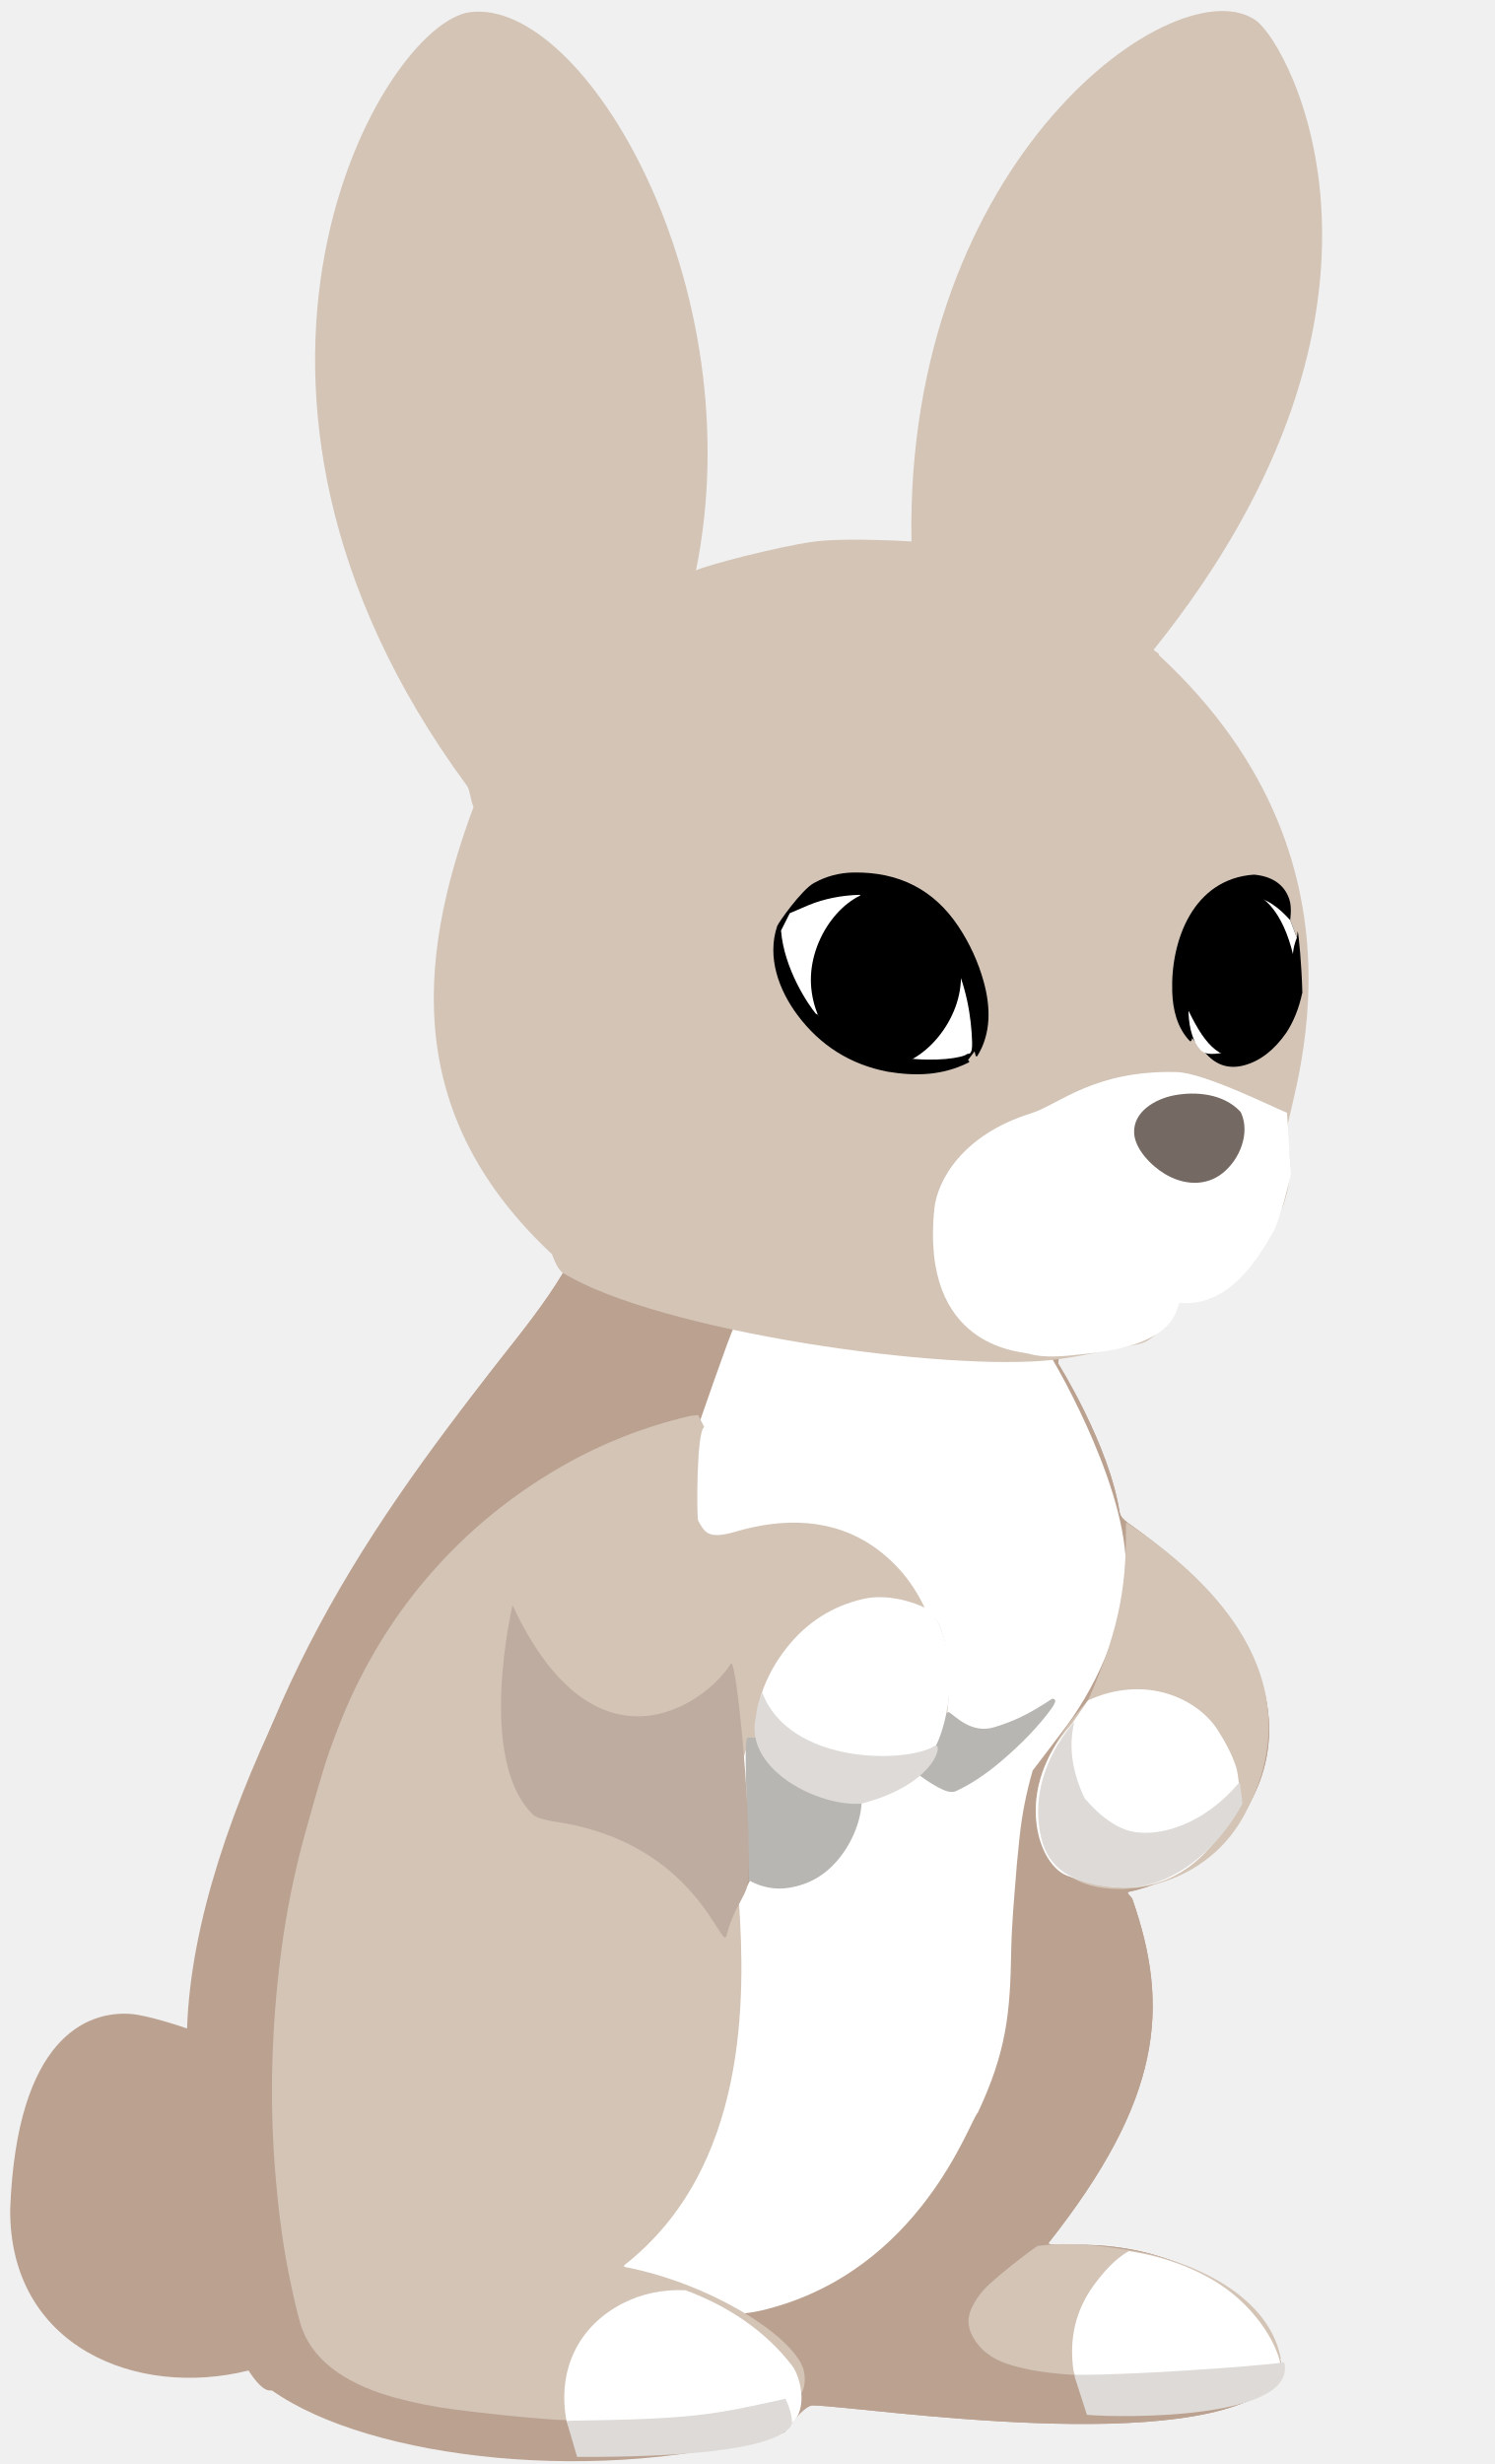
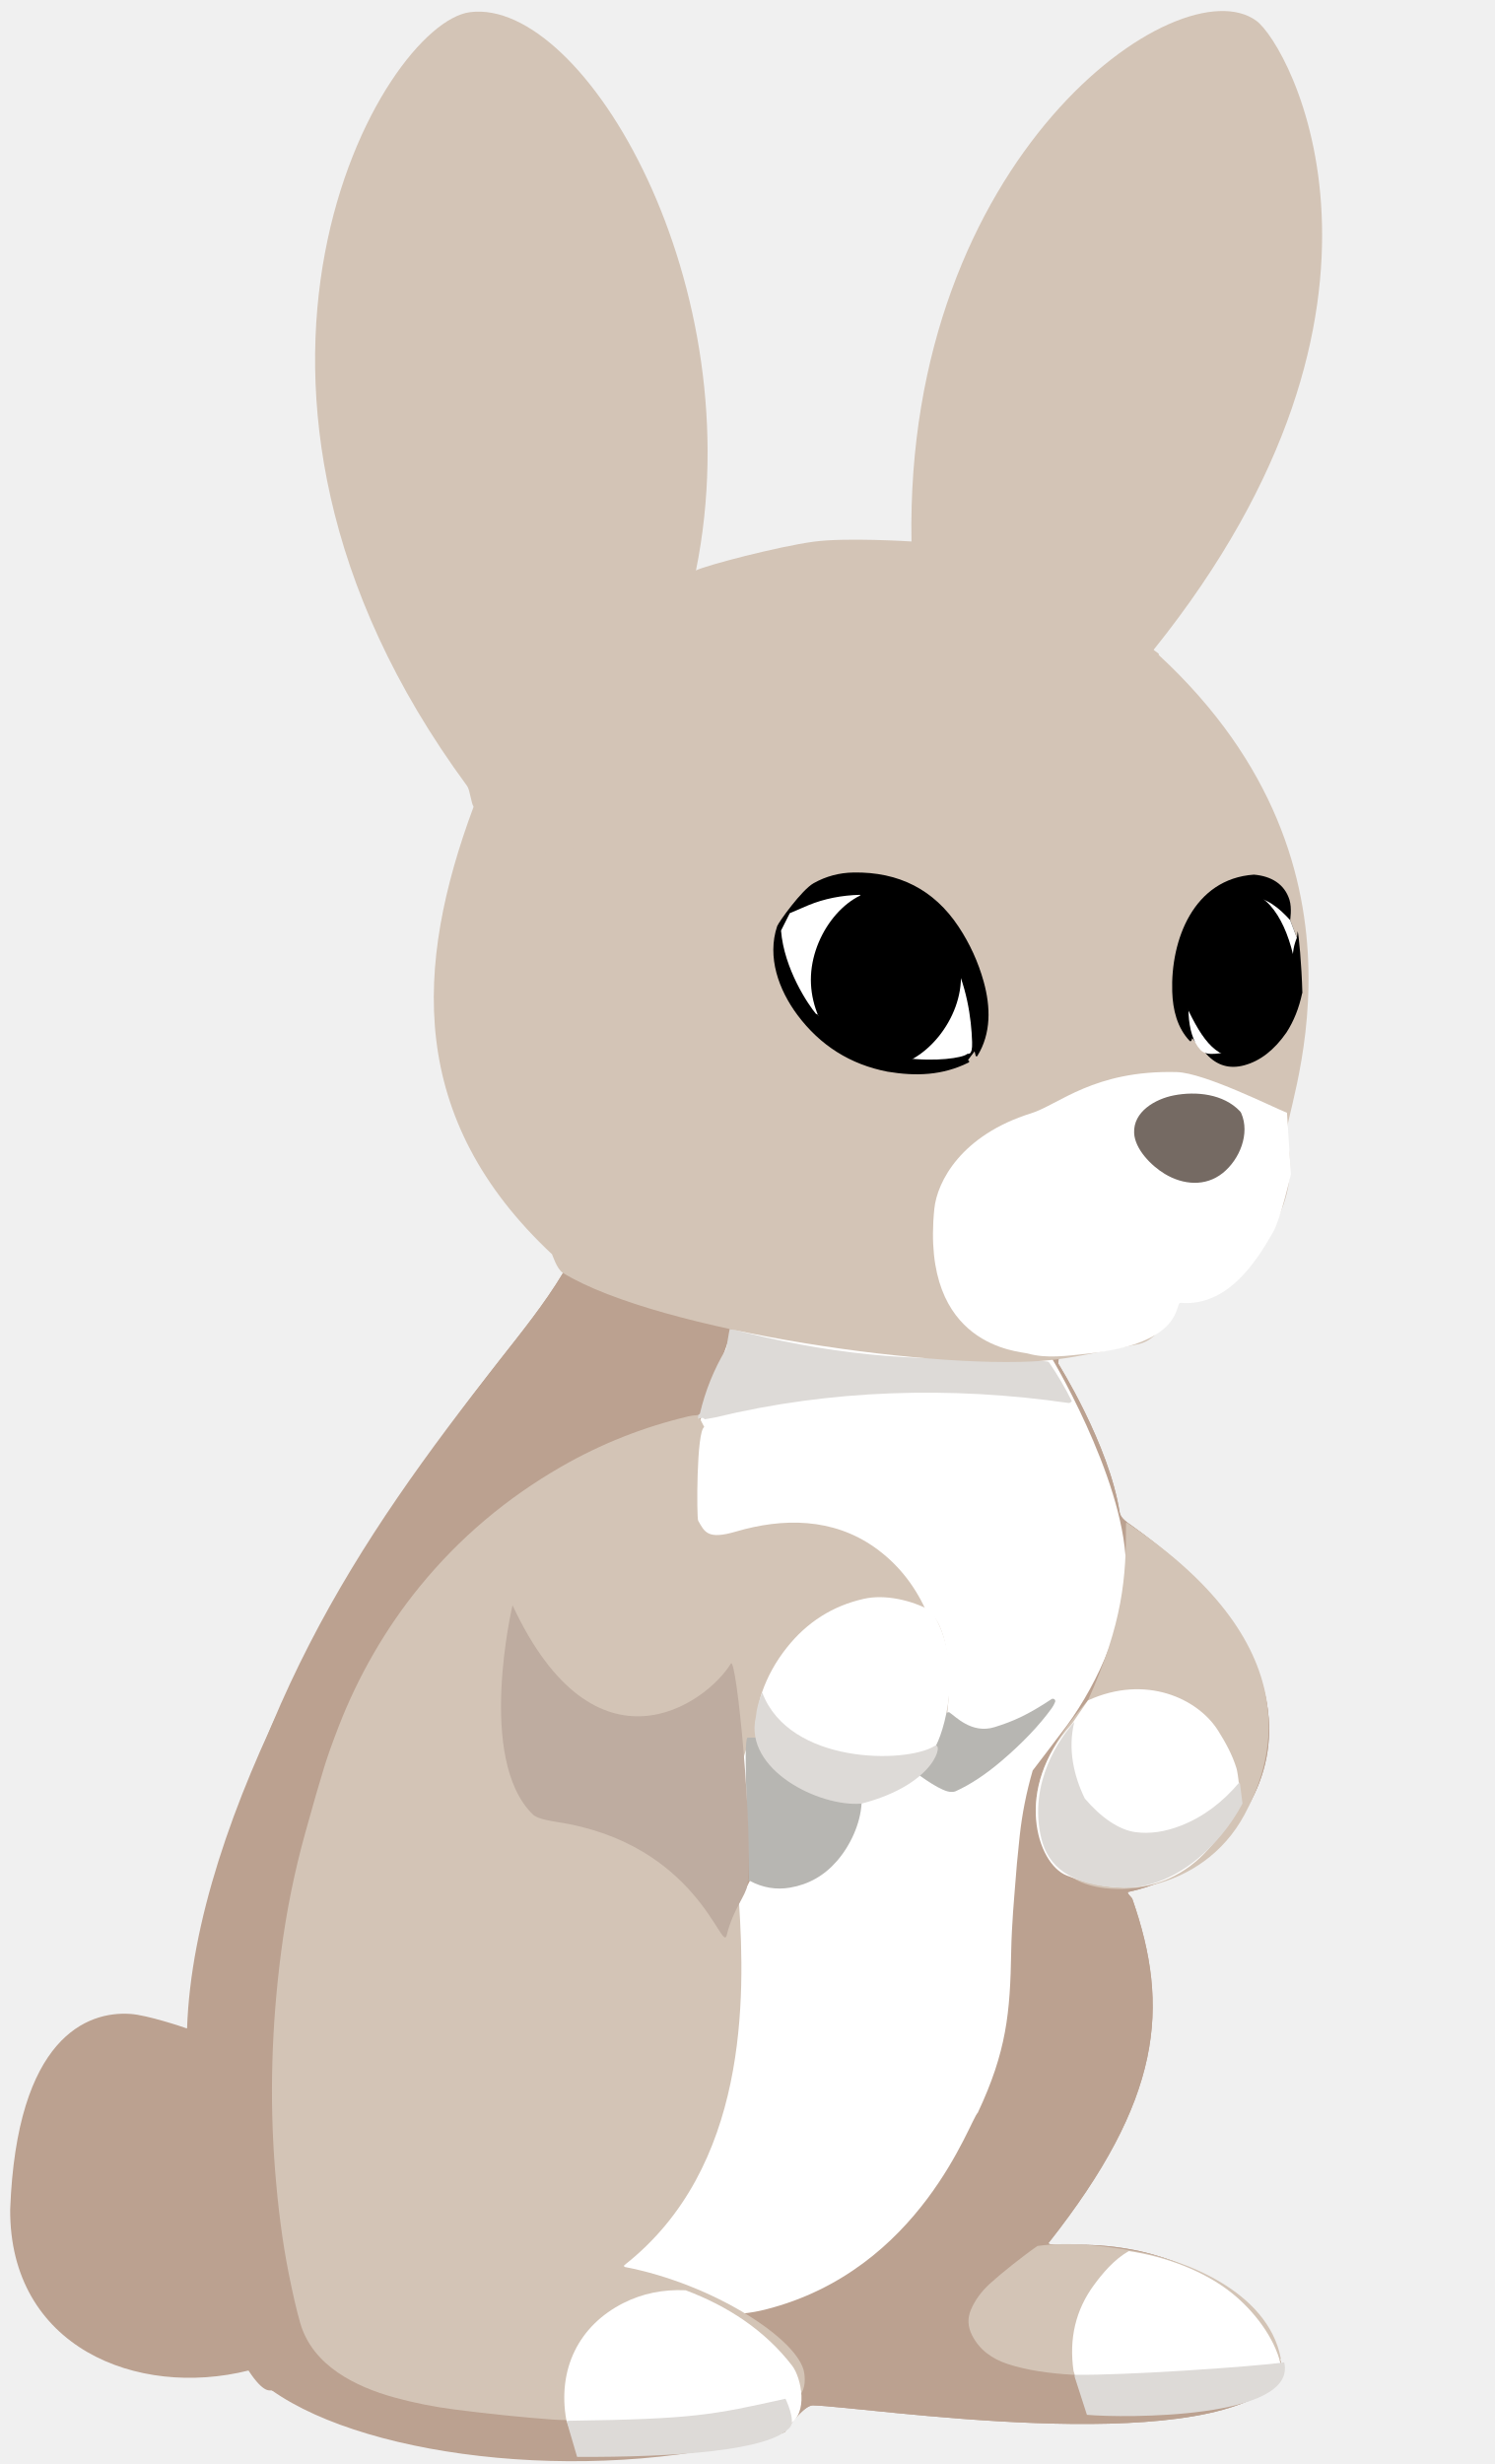
<svg xmlns="http://www.w3.org/2000/svg" width="100%" height="100%" viewBox="0 0 728 1200" version="1.1" xml:space="preserve" style="fill-rule:evenodd;clip-rule:evenodd;stroke-linejoin:round;stroke-miterlimit:2;">
  <g id="Body">
    <path d="M515.407,664.054C515.407,664.054 540.165,703.406 545.357,736.59C545.81,739.483 549.257,741.587 551.64,743.298C668.35,827.097 607.643,909.142 549.619,921.383C548.362,921.649 551.275,924.105 551.5,924.748C570.028,977.699 565.945,1022.39 510.753,1092.296C509.794,1093.51 518.365,1093.39 522.186,1093.296C598.364,1091.417 634.342,1148.179 621.49,1160.583C583.398,1197.346 421.637,1172.122 395.917,1171.444C391.27,1171.321 382.09,1184.56 382.09,1184.56C293.53,1210.98 180.247,1197.978 132.466,1164.17C88.97,1133.395 88.935,987.098 91.115,987.91C94.54,885.042 172.81,752.09 243.59,662.09C253.511,649.475 265.42,634.727 274.22,619.96C274.35,619.74 274.276,619.953 274.276,619.953C274.276,619.953 306.823,507.07 413.933,518.906C531.192,531.863 515.407,664.054 515.407,664.054Z" style="fill:rgb(187,161,144);" />
    <path d="M515.407,664.054C515.407,664.054 540.165,703.406 545.357,736.59C545.81,739.483 549.257,741.587 551.64,743.298C668.35,827.097 607.643,909.142 549.619,921.383C548.362,921.649 551.275,924.105 551.5,924.748C570.028,977.699 565.945,1022.39 510.753,1092.296C509.794,1093.51 518.365,1093.39 522.186,1093.296C598.364,1091.417 634.342,1148.179 621.49,1160.583C583.398,1197.346 421.637,1172.122 395.917,1171.444C391.27,1171.321 382.09,1184.56 382.09,1184.56C293.53,1210.98 197.626,1192.07 132.466,1164.17C131.685,1163.836 128.779,1166.315 121.033,1154.474C66.624,1168.022 4.593,1142.997 4.96,1076.03C8.133,991.923 42.627,979.39 63.497,980.8C71.722,981.356 88.935,987.098 91.115,987.91C91.54,984.042 92.072,985.154 92.72,981.25C116.939,835.395 172.81,752.09 243.59,662.09C253.511,649.475 265.42,634.727 274.22,619.96C274.35,619.74 274.276,619.953 274.276,619.953C274.276,619.953 306.823,507.07 413.933,518.906C531.192,531.863 515.407,664.054 515.407,664.054Z" style="fill:rgb(187,161,144);" />
    <path d="M510.51,658.65C510.927,658.622 547.06,718.91 548.39,761.36C549.214,787.644 535.12,819.16 519.72,840.24C517.518,843.252 502.99,862.26 502.99,862.26C499.943,872.733 497.837,883.313 496.67,894C495.683,902.96 494.853,912.1 494.18,921.42C494.18,921.42 492.73,937.82 492.52,950.25C492.03,980.34 490.24,999.14 476.25,1028.92C472.417,1032.227 448.8,1105.578 372.8,1124.772C344.29,1131.971 318.793,1121.39 297.566,1104.33C335.259,1027.357 348.169,990.537 355.73,939.6C356.991,931.104 365.232,916.118 365.23,916.02C364.517,882.367 356.43,759.26 340.82,748.13C340.647,748.007 339.41,744.1 338.35,740.9C333.417,726.009 334.03,711.61 339.22,696.94C339.627,695.8 356.489,646.917 357.27,647.07C415.4,658.44 455.03,662.35 510.51,658.65Z" style="fill:white;fill-rule:nonzero;" />
    <path d="M340.01,689.15L343.02,694.99C339.18,696.79 339.275,739.237 340.05,740.59C343.19,746.07 344.59,749.97 358.39,745.91C381.392,739.143 405.67,739.17 426.11,753.66C436.717,761.187 444.91,771.173 450.69,783.62C466.743,792.08 463.295,842.062 456.88,850.62C409.661,913.609 369.147,849.587 368,848.18C363.67,842.868 356.027,866.65 359.965,926.748C362.973,972.642 364.543,1055.787 304.15,1103.12C303.791,1103.401 303.931,1103.974 304.38,1104.06C347.447,1112.333 389.308,1139.554 391.7,1155.58C394.594,1174.973 375.46,1180.03 275.83,1178.59C273.463,1178.597 271.147,1178.513 268.88,1178.34C253.86,1177.207 238.15,1175.593 221.75,1173.5C211.583,1172.2 201.797,1170.26 192.39,1167.68C173.13,1162.41 152.2,1152.1 146.22,1131.31C144.453,1125.157 142.557,1116.967 140.53,1106.74C137.597,1091.98 135.4,1075.21 133.94,1056.43C131.247,1021.91 132.243,986.643 136.93,950.63C139.463,931.13 143.32,912.003 148.5,893.25C152.42,879.07 155.553,868.197 157.9,860.63C159.54,855.323 161.88,848.747 164.92,840.9C174.28,816.7 187.68,793.17 204.54,772.54C223.733,749.06 246.657,729.653 273.31,714.32C292.683,703.167 313.347,694.987 335.3,689.78C336.453,689.507 338.023,689.297 340.01,689.15Z" style="fill:rgb(211,196,182);fill-rule:nonzero;" />
    <path d="M552.79,1096.31C575.62,1100.13 617.356,1115.405 623.82,1148.446C625.085,1154.915 535.187,1156.334 528.824,1156.583C528.592,1156.592 522.68,1156.56 522.34,1156.54C511.54,1155.88 500.47,1154.49 490.73,1151.27C483.29,1148.81 477.08,1144.49 473.45,1137.3C471.343,1133.14 471.157,1129.007 472.89,1124.9C474.837,1120.273 477.927,1116.023 482.16,1112.15C487.627,1107.15 498.687,1098.37 505.34,1093.81C521.327,1091.637 537.81,1093.803 552.79,1096.31Z" style="fill:rgb(211,196,182);fill-rule:nonzero;" />
    <path d="M548.62,741.42C642.73,804.11 617.494,862.553 606.17,883.71C585.497,922.335 537.582,926.057 521.255,913.627C501.96,898.937 493.175,869.141 529.9,828.12C546.985,790.194 548.547,768.056 548.422,742.279C548.419,741.7 548.611,741.414 548.62,741.42Z" style="fill:rgb(211,196,182);fill-rule:nonzero;" />
    <path d="M623.833,1151.52C618.113,1172.573 567.723,1172.257 528.49,1171.864C528.143,1171.044 522.94,1155.093 522.88,1154.66C520.607,1138.92 523.92,1124.98 532.82,1112.84C536.887,1107.3 542.543,1100.457 549.79,1096.31C567.29,1098.9 586.51,1105.79 600.39,1117.08C610.697,1125.473 620.74,1138.287 623.833,1151.52Z" style="fill:white;fill-rule:nonzero;" />
    <path d="M333.95,1115.39C354.35,1123.05 372.49,1134.81 385.83,1152.13C390.32,1157.96 394.019,1175.731 384.06,1180.887C366.954,1189.744 312.52,1193.388 280,1191.581C280.293,1191.668 276.237,1179.083 275.83,1178.59C271.46,1154.03 281.72,1132.66 303.7,1121.58C312.86,1116.96 322.943,1114.897 333.95,1115.39Z" style="fill:white;fill-rule:nonzero;" />
    <path d="M625.49,1150.52C631.997,1178.127 547.28,1177.677 529.4,1176.05L523.42,1157.5L523.49,1156.54C547.723,1156.933 610.77,1152.573 625.49,1150.52Z" style="fill:rgb(221,218,215);" />
    <path d="M384.87,1182.01C374.955,1193.735 327.994,1196.696 281.09,1196.56L276,1179.2C276.52,1179.007 276.906,1178.933 277.16,1178.93C337.633,1178.137 346.993,1176.15 382.58,1168.21C382.58,1168.21 387.669,1178.7 384.87,1182.01Z" style="fill:rgb(221,218,215);" />
    <path d="M444.96,862.46C445.678,861.739 433.507,838.837 462.243,833.84C465.289,835.76 473.211,844.625 484.43,841.13C493.391,838.339 500.377,835.317 512.21,827.47C512.476,827.294 512.76,827.28 513,827.32C513.73,827.42 514.19,828.17 513.92,828.85C513.46,830.017 512.897,831.057 512.23,831.97C506.13,840.37 498,848.903 487.84,857.57C480.087,864.183 472.613,869.12 465.42,872.38C464.567,872.767 462.869,872.767 461.65,872.46C455.74,870.973 444.96,862.46 444.96,862.46Z" style="fill:rgb(183,182,178);" />
    <path d="M364,846.294C364.198,846.069 421.692,844.778 419.64,878.38C419.038,888.235 414.187,898.807 407.62,906.36C401.46,913.447 393.86,917.76 384.82,919.3C378.047,920.46 371.517,919.367 365.23,916.02C365.143,915.973 364.987,915.937 364.76,915.91C364.657,915.899 364.522,915.875 364.356,915.839C364.592,915.842 364.71,915.385 364.71,914.47C364.71,897.462 361.847,848.748 364,846.294Z" style="fill:rgb(183,182,178);" />
    <path d="M453.69,784.62C470.537,810.547 459.231,845.5 455.12,851.37C417.418,905.205 357.53,863.281 371.16,824.14C373.86,816.387 377.87,809.157 383.19,802.45C393.103,789.943 405.667,782 420.88,778.62C430.807,776.413 443.743,779.08 453.69,784.62Z" style="fill:white;fill-rule:nonzero;" />
    <path d="M602.73,879.471C596.604,890.203 575.578,935.162 519.573,913.396C504.956,907.715 493.527,871.072 522.06,839.57L529.9,828.12C557.947,815.313 583.44,827.12 593.35,842.92C596.934,848.634 600.194,854.528 602.257,861.207C602.835,863.079 604.826,875.801 602.73,879.471Z" style="fill:white;fill-rule:nonzero;" />
    <path d="M371.245,824.27L371.16,824.14C371.213,824.12 371.267,824.103 371.32,824.09L371.245,824.27ZM455.12,850.37C459.693,847.547 456.784,868.735 419.64,878.38C399.193,880.147 362.225,861.969 368.13,836.23C368.583,831.823 369.621,828.169 371.245,824.27C384.494,859.44 441.326,858.887 455.12,850.37Z" style="fill:rgb(221,218,215);" />
    <path d="M546.14,919.34C520.86,918.36 510.333,908.601 507.16,895.23C500.683,867.935 516.613,845.983 523.28,838.57C519.98,851.743 523,864.84 528.34,875.86C536.237,885.189 545.093,891.197 553,892.27C559.993,893.223 567.43,892.153 575.31,889.06C585.963,884.88 595.437,877.837 603.73,867.93C603.797,868.417 603.877,868.677 603.97,868.71L605.17,878.35C594.06,899.48 571.278,920.315 546.14,919.34Z" style="fill:rgb(221,218,215);" />
+     <path d="M522.06,682.42C521.44,683.053 520.923,683.34 520.51,683.28C463.03,674.98 404.4,676.69 348.27,690.32C347.497,690.507 345.793,690.81 343.16,691.23C342.787,690.397 341.74,690.317 340.02,690.99L340.01,689.15C340.563,688.857 340.877,688.557 340.95,688.25C343.53,677.29 347.717,666.94 353.51,657.2C353.803,657.32 355.12,647.943 355.46,647.07C401.39,659.09 444.88,664.11 495.46,660.43C496.02,660.32 496.61,660.36 497.16,660.54C501.387,661.913 505.683,662.76 510.05,663.08C510.46,663.11 510.84,663.33 511.08,663.68C515.2,669.72 518.86,675.967 522.06,682.42Z" style="fill:rgb(221,218,215);fill-rule:nonzero;" />
    <g transform="matrix(1.615615,0,0,1.245855,173.1478,72.37901)">
      <path d="M118.13,678.803C117.737,682.845 113.845,688.123 111.919,698.37C110.482,706.008 103.206,662.498 60.749,654.138C55.286,653.062 53.971,651.809 53.532,651.259C36.336,629.767 47.342,569.405 47.342,569.405C72.356,638.904 105.784,607.886 113.151,592.226C114.852,588.612 120.057,658.944 118.13,678.803Z" style="fill:rgb(190,172,160);" />
    </g>
  </g>
  <g id="Head">
    <path d="M513.51,662.2C460.999,668.383 320.995,648.522 274.22,619.96C271.208,618.121 269.019,610.979 268.86,610.83C198.227,544.725 201.777,470.52 230.695,392.839C231.353,391.072 248.042,324.468 338.985,277.809C343.705,275.388 378.939,266.143 396.434,263.791C412.131,261.681 443.95,263.7 443.95,263.7C519.67,278.65 563.477,318.148 564.33,318.937C678.777,424.739 623.736,543.816 626.515,553.807C634.149,581.264 618.906,617.741 572.373,634.643C569.988,635.509 567.288,652.497 553.285,654.863C545.927,656.107 526.899,660.623 513.51,662.2Z" style="fill:rgb(211,196,182);" />
    <path d="M338.985,277.809C338.045,282.444 307.332,481.395 230.695,392.839C229.461,391.414 229.003,384.799 227.468,382.713C83.766,187.533 186.153,11.445 228.909,5.928C284.583,-1.256 367.042,139.468 338.985,277.809Z" style="fill:rgb(211,196,182);" />
    <path d="M564.33,318.937C451.486,350.274 443.95,263.7 443.95,263.7C440.67,76.65 574.187,-17.644 611.967,10.157C627.868,21.858 697.45,147.556 561.934,316.407C561.707,316.688 565.449,318.626 564.33,318.937Z" style="fill:rgb(211,196,182);" />
    <path d="M626.84,541.94C626.84,541.94 628.79,571.7 628.76,571.92C628.76,571.92 623.725,593.662 620.11,600C612.325,613.648 598.307,636.503 574.906,634.49C572.078,634.247 577.39,654.13 530.1,659.2C519.368,660.351 509.783,661.747 500.61,659.18C496.643,658.067 448.277,656.142 455.07,588.78C456.427,575.323 468.328,552.748 502.21,542.2C515.631,538.022 532.82,521.06 573.13,522.12C586.703,522.477 620.273,539.38 626.84,541.94Z" style="fill:white;fill-rule:nonzero;" />
    <g id="Nose">
      <path d="M604.56,542.14C608.92,552.04 603.83,564.66 595.54,571.3C587.15,578.01 576.27,577.11 567.31,571.7C560.7,567.72 552.8,559.67 552.4,551.84C551.87,541.36 562.75,535.21 571.75,533.46C582.65,531.35 595.92,532.74 603.92,541.17C604.19,541.45 604.41,541.78 604.56,542.14Z" style="fill:rgb(117,106,99);fill-rule:nonzero;" />
    </g>
    <g id="Eyes">
      <g id="Right-eye">
        <path d="M632.028,453.515C632.562,454.892 633.967,469.614 634.336,483.643C634.337,483.679 634.253,483.644 634.24,483.69C632.7,490.97 630.133,497.377 626.54,502.91C620.613,511.417 613.777,516.717 606.03,518.81C598.89,520.737 592.793,518.967 587.74,513.5L580.63,505.58C580.557,506.133 580.443,506.547 580.29,506.82C580.12,507.13 579.69,507.19 579.44,506.93C573.33,500.49 571.24,491.74 570.95,483.01C570.11,457.86 581.26,428.01 610.72,425.96C619.153,426.667 625.619,430.498 628.05,438.21C629.33,442.27 628.38,448.11 628.38,448.11L631.65,456.73C631.65,456.73 631.966,454.652 632.028,453.515Z" />
        <path d="M628.38,448.11L631.65,456.73C630.663,459.07 630.04,461.497 629.78,464.01C629.28,468.83 628.567,473.78 627.98,478.58C627.97,478.66 628.06,478.59 627.98,478.58L627.97,478.58C627.89,478.57 627.82,478.49 627.83,478.41C628.003,472.697 624.907,511.56 602.621,512.08C595.227,512.253 588.231,515.127 584.669,511.285C570.479,495.977 583.638,441.256 608.96,437.29C608.76,437.17 608.84,436.86 609.07,436.86C616.81,436.82 623.36,442.57 628.38,448.11Z" style="fill:white;fill-rule:nonzero;" />
        <g transform="matrix(1.240362,-0.296769,0.17938,0.749729,-342.4911,327.9106)">
          <path d="M698.824,418.652C711.242,418.652 716.442,440.164 716.442,466.284C716.442,492.405 702.526,525.224 690.195,522.798C678.904,520.577 675.313,507.275 672.08,481.209C668.907,455.621 686.405,418.652 698.824,418.652Z" />
        </g>
      </g>
      <g id="Left-eye">
        <path d="M474.69,512.02L471.47,516.24L471.87,516.56C472.18,516.81 472.13,517.3 471.77,517.47C458.94,523.82 446.11,524.21 432.27,521.92C414.143,518.4 399.523,509.2 388.41,494.32C379.3,482.11 373.48,466.09 378.53,451.05C379.203,449.183 390.467,433.373 396.34,430.1C402.32,426.76 408.773,425.033 415.7,424.92C437.873,424.553 454.91,433.31 466.81,451.19C472.343,459.517 476.447,468.487 479.12,478.1C482.53,490.39 482.83,503.29 476.03,514.27C475.82,514.61 475.3,514.53 475.21,514.14L474.69,512.02Z" style="fill-rule:nonzero;" />
        <path d="M380.41,453.21L384.67,444.74C387.997,443.267 391.04,441.963 393.8,440.83C401.46,437.69 409.83,436.01 418.91,435.79C419.15,435.79 418.775,436.198 419.02,436.22C464.256,440.27 472.797,484.562 473.478,507.47C473.69,514.616 471.574,512.869 471.048,513.32C466.566,517.165 418.807,521.15 397.92,493.75C397.784,493.571 397.72,494.12 397.58,493.95C393.587,489.25 381.93,471.857 380.41,453.21Z" style="fill:white;fill-rule:nonzero;" />
        <g transform="matrix(1.178753,-0.056806,0.052019,1.079435,-111.396,-12.74662)">
          <path d="M439.245,436.454C454.698,436.454 470.543,455.253 470.543,475.74C470.543,496.227 453.607,516.195 438.154,516.195C422.7,516.195 408.538,497.721 408.538,477.234C408.538,456.747 423.791,436.454 439.245,436.454Z" />
        </g>
      </g>
    </g>
  </g>
</svg>
